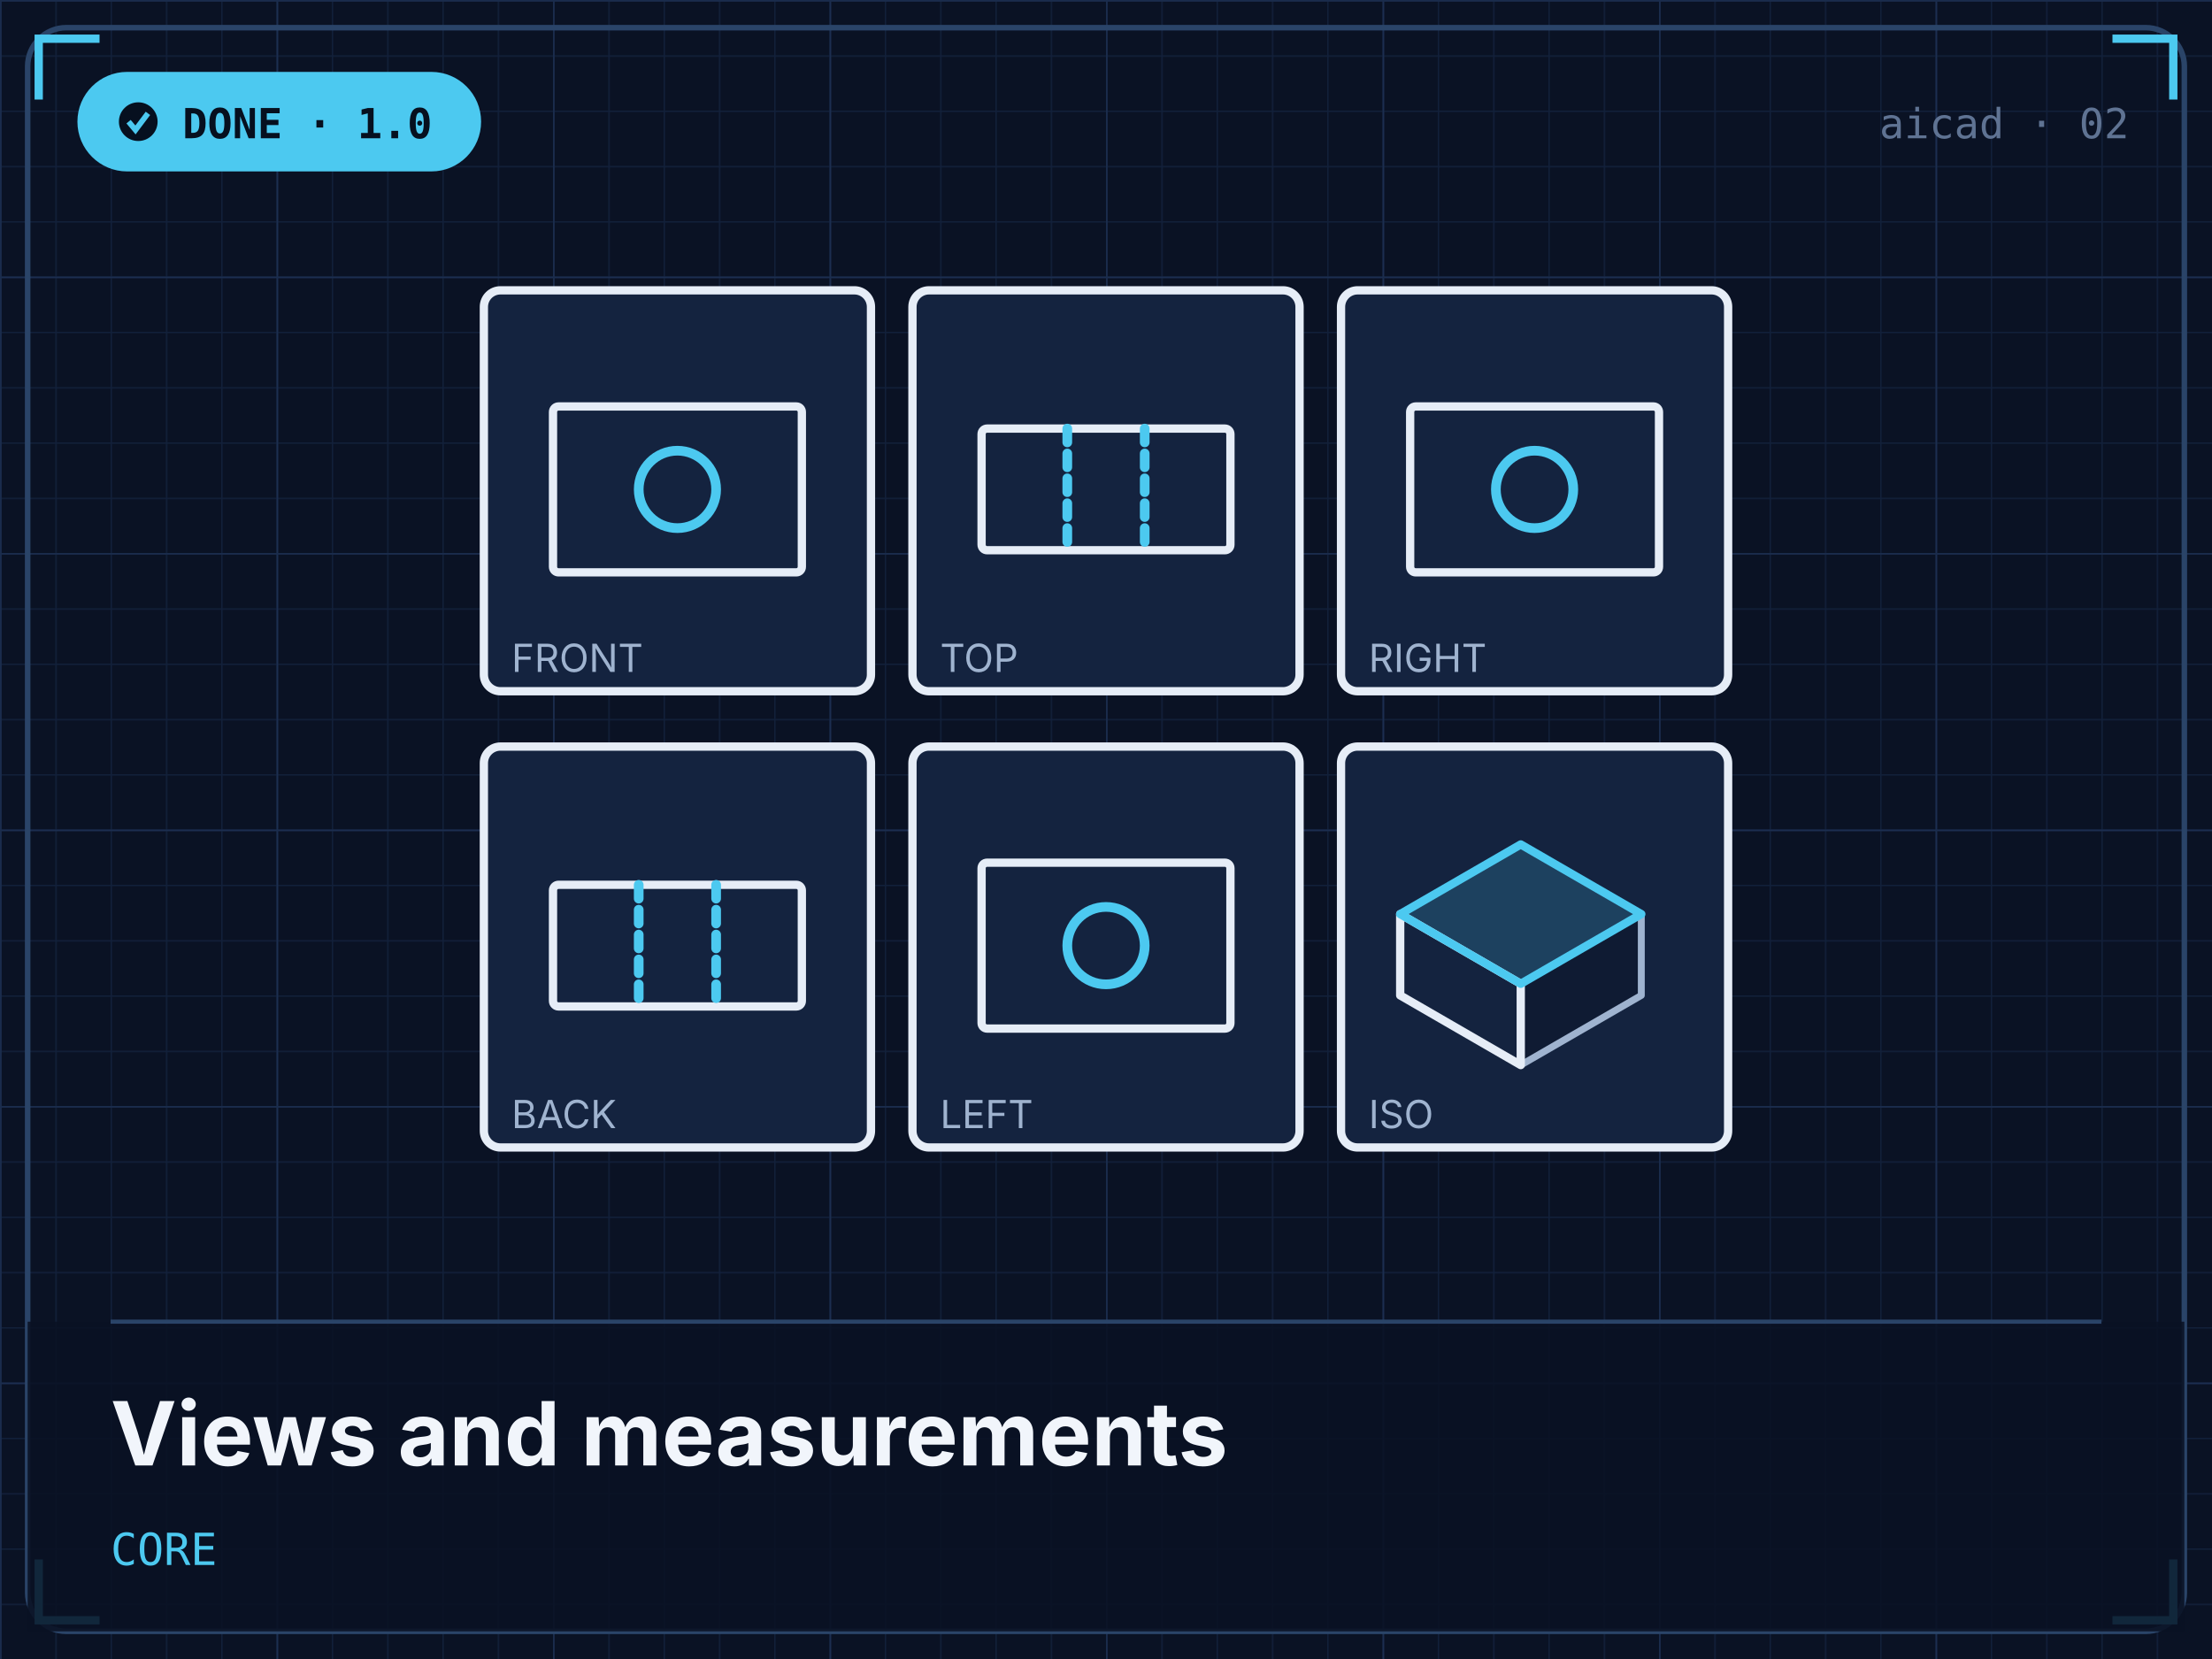
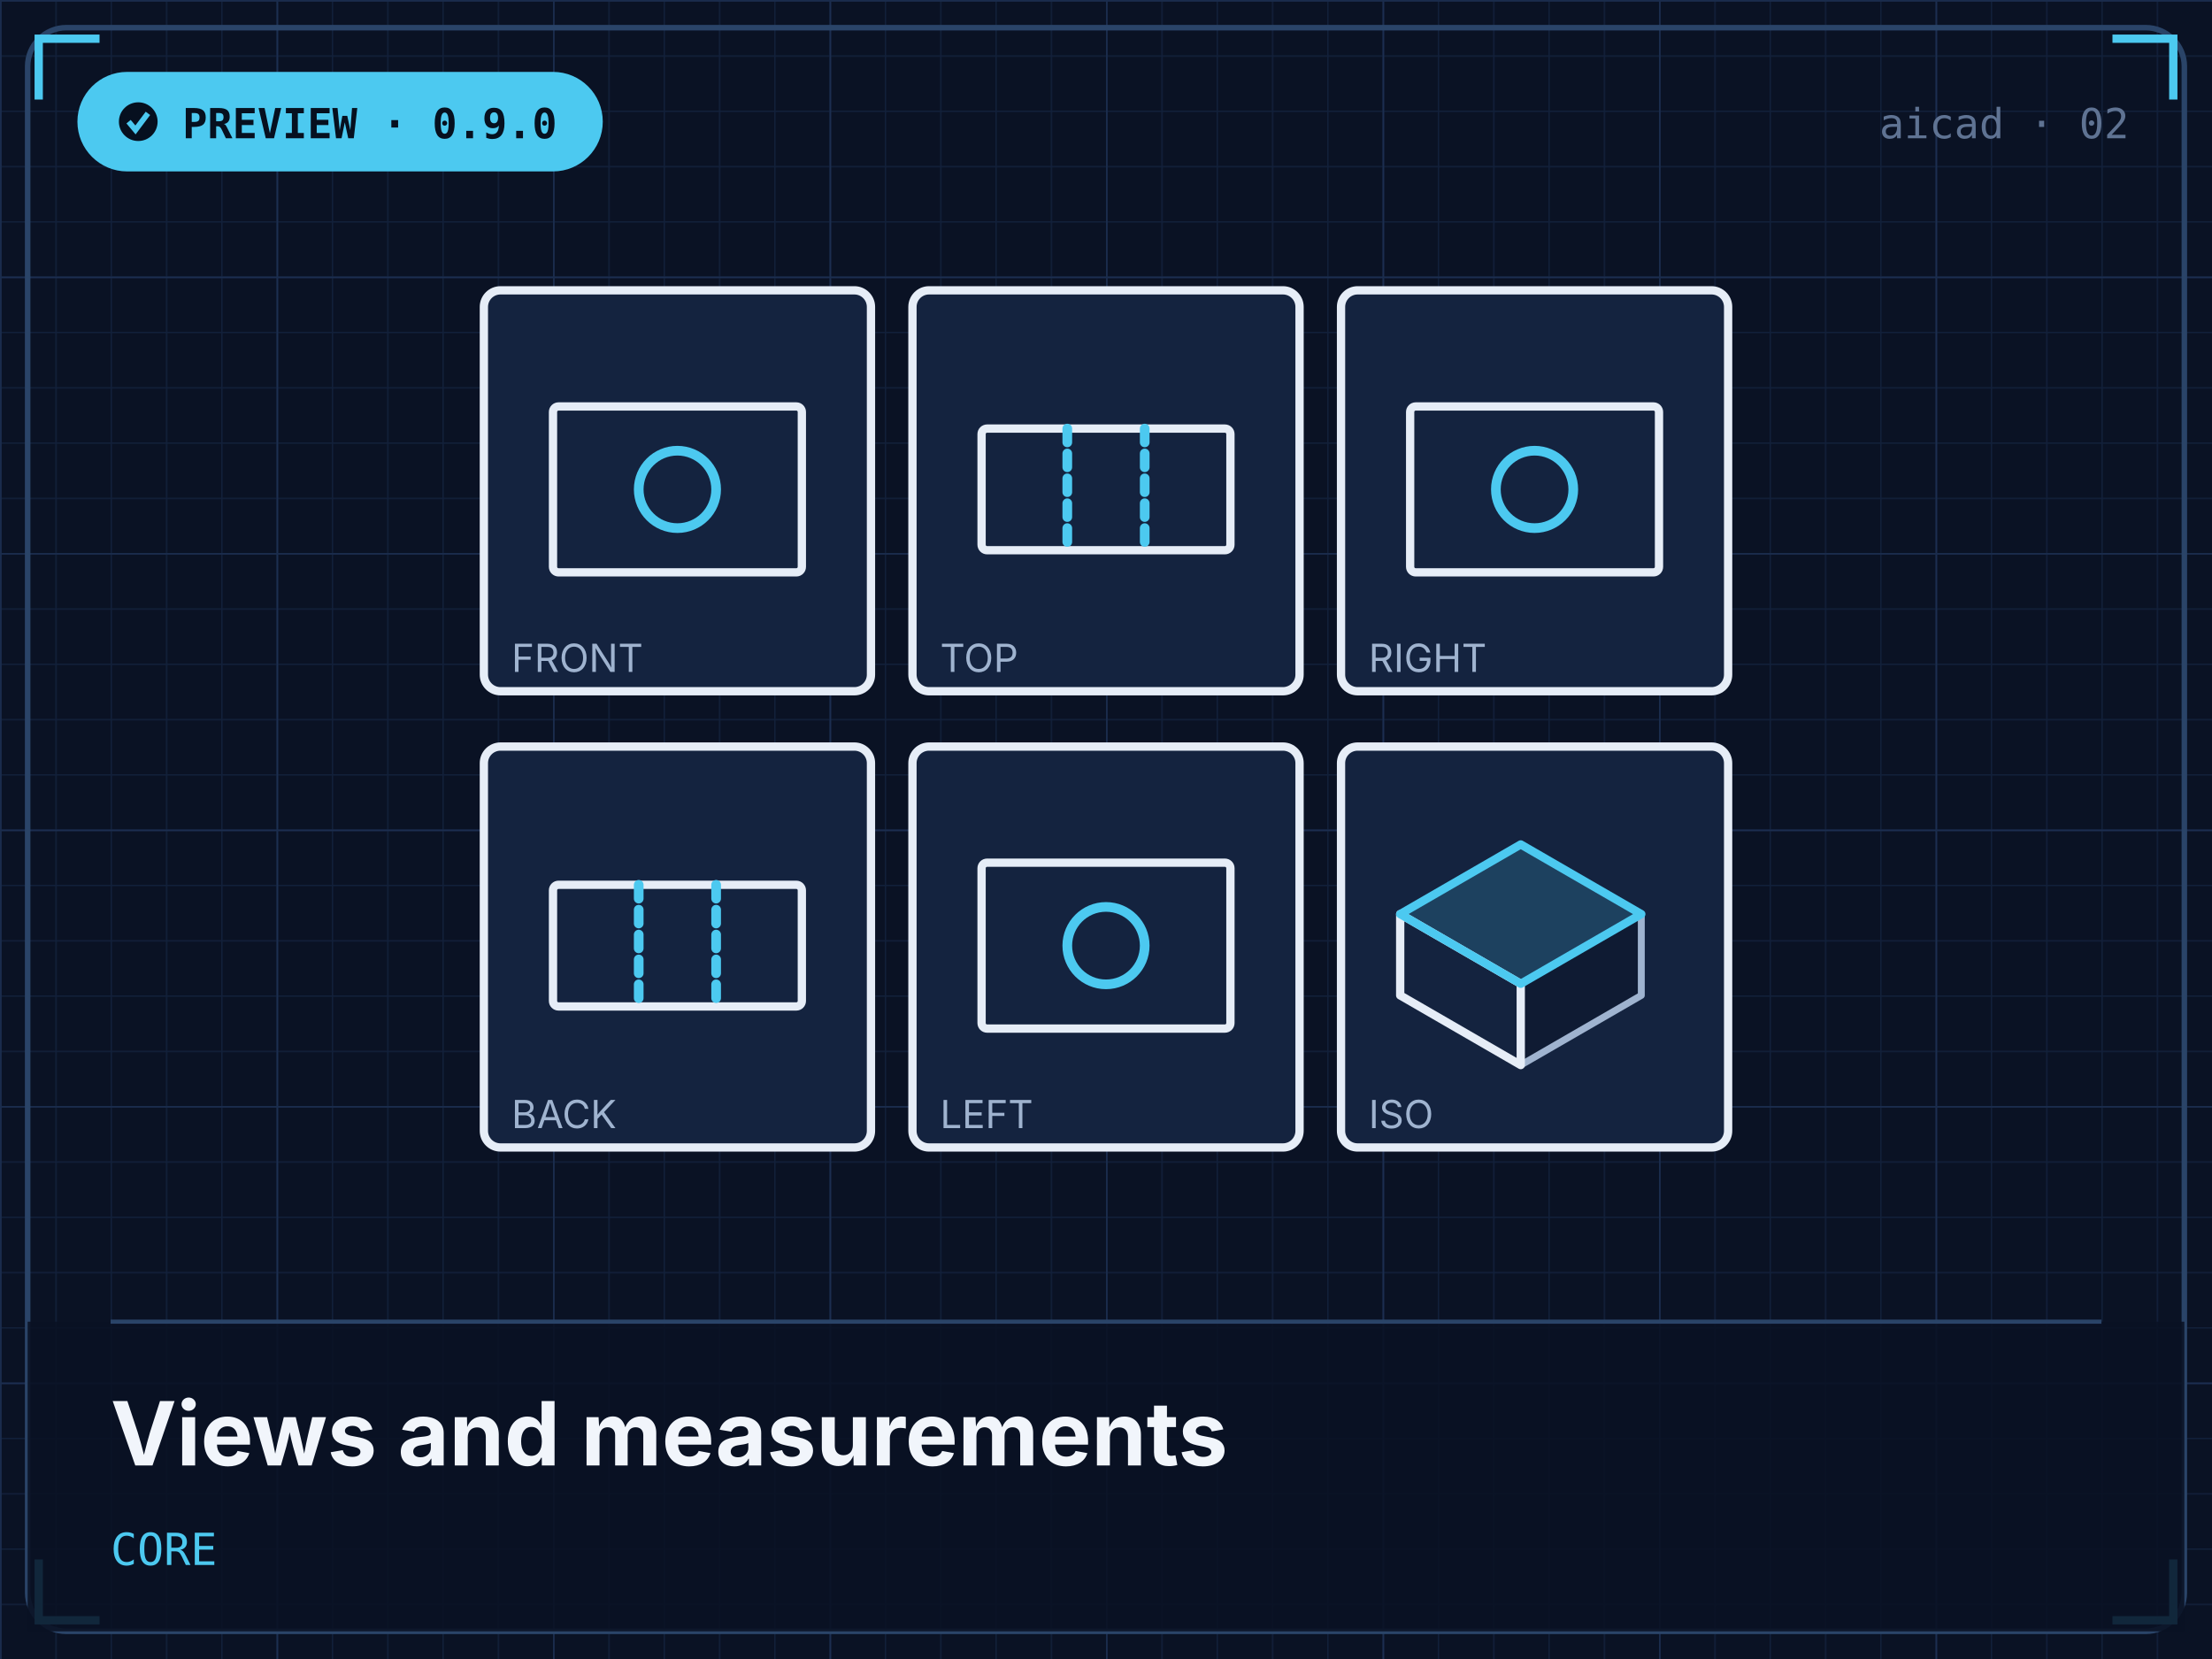
<svg xmlns="http://www.w3.org/2000/svg" width="800" height="600" viewBox="0 0 800 600" role="img" aria-label="Views and measurements">
  <style>
.ln{fill:none;stroke:#e6edf7;stroke-width:3;stroke-linejoin:round;stroke-linecap:round}
.lf{fill:#14233f;stroke:#e6edf7;stroke-width:3;stroke-linejoin:round}
.lfi{fill:none;stroke:#14233f}
.lf2{fill:#0f1b33;stroke:#9fb3cf;stroke-width:2.5;stroke-linejoin:round}
.lf3{fill:#4cc9f0;fill-opacity:.35;stroke:#4cc9f0;stroke-width:3}
.fa{fill:#4cc9f0;fill-opacity:.18;stroke:#4cc9f0;stroke-width:3;stroke-linejoin:round}
.ac{fill:none;stroke:#4cc9f0;stroke-width:3.5;stroke-linecap:round;stroke-linejoin:round}
.ac-head{fill:#4cc9f0}
.af{fill:#4cc9f0}
.dm{stroke:#3a4d6b;stroke-width:2;fill:none}
.tl{fill:#e6edf7;font-family:'Inter','DejaVu Sans','Segoe UI',Arial,sans-serif;font-size:20px;font-weight:700}
.tm{fill:#4cc9f0;font-family:'JetBrains Mono','DejaVu Sans Mono',Consolas,monospace;font-size:16px}
.ts{fill:#9fb3cf;font-family:'Inter','DejaVu Sans','Segoe UI',Arial,sans-serif;font-size:14px}
.st-wip .lf,.st-wip .ln{stroke:#cbd5e1}
.st-next .lf{stroke:#4cc9f0;fill:#0f2440}
.st-next .ln{stroke:#4cc9f0}
.st-future .lf,.st-future .ln{stroke:#8aa0c0;stroke-dasharray:9 6}
.st-future .lf{fill:#101b31}
.st-future .lfi{stroke:#101b31;stroke-dasharray:none}
.st-next .lfi{stroke:#0f2440}
.st-future .lf2{stroke:#5f7393;stroke-dasharray:6 5}
.st-future .ac{stroke-opacity:.8}
.st-future .fa{fill-opacity:.09}
.mini text{display:none}
</style>
  <defs>
    <pattern id="gviewsmeasure" width="20" height="20" patternUnits="userSpaceOnUse">
      <path d="M20 0H0V20" fill="none" stroke="#12203a" stroke-width="1" />
    </pattern>
    <pattern id="Gviewsmeasure" width="100" height="100" patternUnits="userSpaceOnUse">
      <path d="M100 0H0V100" fill="none" stroke="#1a2c4c" stroke-width="1.2" />
    </pattern>
  </defs>
  <rect width="800" height="600" fill="#0a1224" />
  <rect width="800" height="600" fill="url(#gviewsmeasure)" />
  <rect width="800" height="600" fill="url(#Gviewsmeasure)" />
  <rect x="10" y="10" width="780" height="580" rx="14" fill="none" stroke="#2a4468" stroke-width="2" />
  <path d="M14,36 V14 H36" fill="none" stroke="#4cc9f0" stroke-width="3" />
  <path d="M786,36 V14 H764" fill="none" stroke="#4cc9f0" stroke-width="3" />
  <path d="M14,564 V586 H36" fill="none" stroke="#4cc9f0" stroke-width="3" />
  <path d="M786,564 V586 H764" fill="none" stroke="#4cc9f0" stroke-width="3" />
-   <rect x="28" y="26" width="146.0" height="36" rx="18" fill="#4cc9f0" />
+   <rect x="28" y="26" width="190.0" height="36" rx="18" fill="#4cc9f0" />
  <circle cx="50" cy="44" r="7" fill="#06101f" />
  <path d="M46.5,44 l2.5,3 l4.5,-6" stroke="#4cc9f0" stroke-width="2" fill="none" />
-   <text x="66" y="50" fill="#06101f" font-family="'JetBrains Mono','DejaVu Sans Mono',Consolas,monospace" font-size="15" font-weight="700">DONE · 1.0</text>
+   <text x="66" y="50" fill="#06101f" font-family="'JetBrains Mono','DejaVu Sans Mono',Consolas,monospace" font-size="15" font-weight="700">PREVIEW · 0.9.0</text>
  <text x="770" y="50" text-anchor="end" fill="#5f7393" font-family="'JetBrains Mono','DejaVu Sans Mono',Consolas,monospace" font-size="15">aicad · 02</text>
  <g class="st-done">
    <rect class="lf" x="175" y="105" width="140" height="145" rx="6" />
    <rect class="ln" x="200" y="147" width="90" height="60" rx="2" />
    <circle class="ac" cx="245" cy="177" r="14" />
    <text class="ts" x="185" y="243" text-anchor="start">FRONT</text>
    <rect class="lf" x="330" y="105" width="140" height="145" rx="6" />
    <rect class="ln" x="355" y="155" width="90" height="44" rx="2" />
    <line class="ac" x1="386" y1="155" x2="386" y2="199" style="stroke-dasharray:5 4" />
    <line class="ac" x1="414" y1="155" x2="414" y2="199" style="stroke-dasharray:5 4" />
    <text class="ts" x="340" y="243" text-anchor="start">TOP</text>
    <rect class="lf" x="485" y="105" width="140" height="145" rx="6" />
    <rect class="ln" x="510" y="147" width="90" height="60" rx="2" />
    <circle class="ac" cx="555" cy="177" r="14" />
    <text class="ts" x="495" y="243" text-anchor="start">RIGHT</text>
    <rect class="lf" x="175" y="270" width="140" height="145" rx="6" />
    <rect class="ln" x="200" y="320" width="90" height="44" rx="2" />
    <line class="ac" x1="231" y1="320" x2="231" y2="364" style="stroke-dasharray:5 4" />
    <line class="ac" x1="259" y1="320" x2="259" y2="364" style="stroke-dasharray:5 4" />
    <text class="ts" x="185" y="408" text-anchor="start">BACK</text>
    <rect class="lf" x="330" y="270" width="140" height="145" rx="6" />
    <rect class="ln" x="355" y="312" width="90" height="60" rx="2" />
    <circle class="ac" cx="400" cy="342" r="14" />
    <text class="ts" x="340" y="408" text-anchor="start">LEFT</text>
    <rect class="lf" x="485" y="270" width="140" height="145" rx="6" />
    <polygon class="lf2" points="593.6,360 550,385.2 550,355.8 593.6,330.6" />
    <polygon class="lf" points="506.4,360 550,385.2 550,355.8 506.4,330.6" />
    <polygon class="fa" points="550,305.4 593.6,330.6 550,355.8 506.4,330.6" />
    <text class="ts" x="495" y="408" text-anchor="start">ISO</text>
  </g>
  <rect x="10" y="478" width="780" height="112" fill="#0a1224" fill-opacity=".88" />
  <line x1="40" y1="478" x2="760" y2="478" stroke="#2a4468" stroke-width="1.5" />
  <text x="40" y="530" fill="#f1f5fb" font-family="'Inter','DejaVu Sans','Segoe UI',Arial,sans-serif" font-size="32" font-weight="700">Views and measurements</text>
  <text x="40" y="566" fill="#4cc9f0" font-family="'JetBrains Mono','DejaVu Sans Mono',Consolas,monospace" font-size="16">CORE</text>
</svg>
